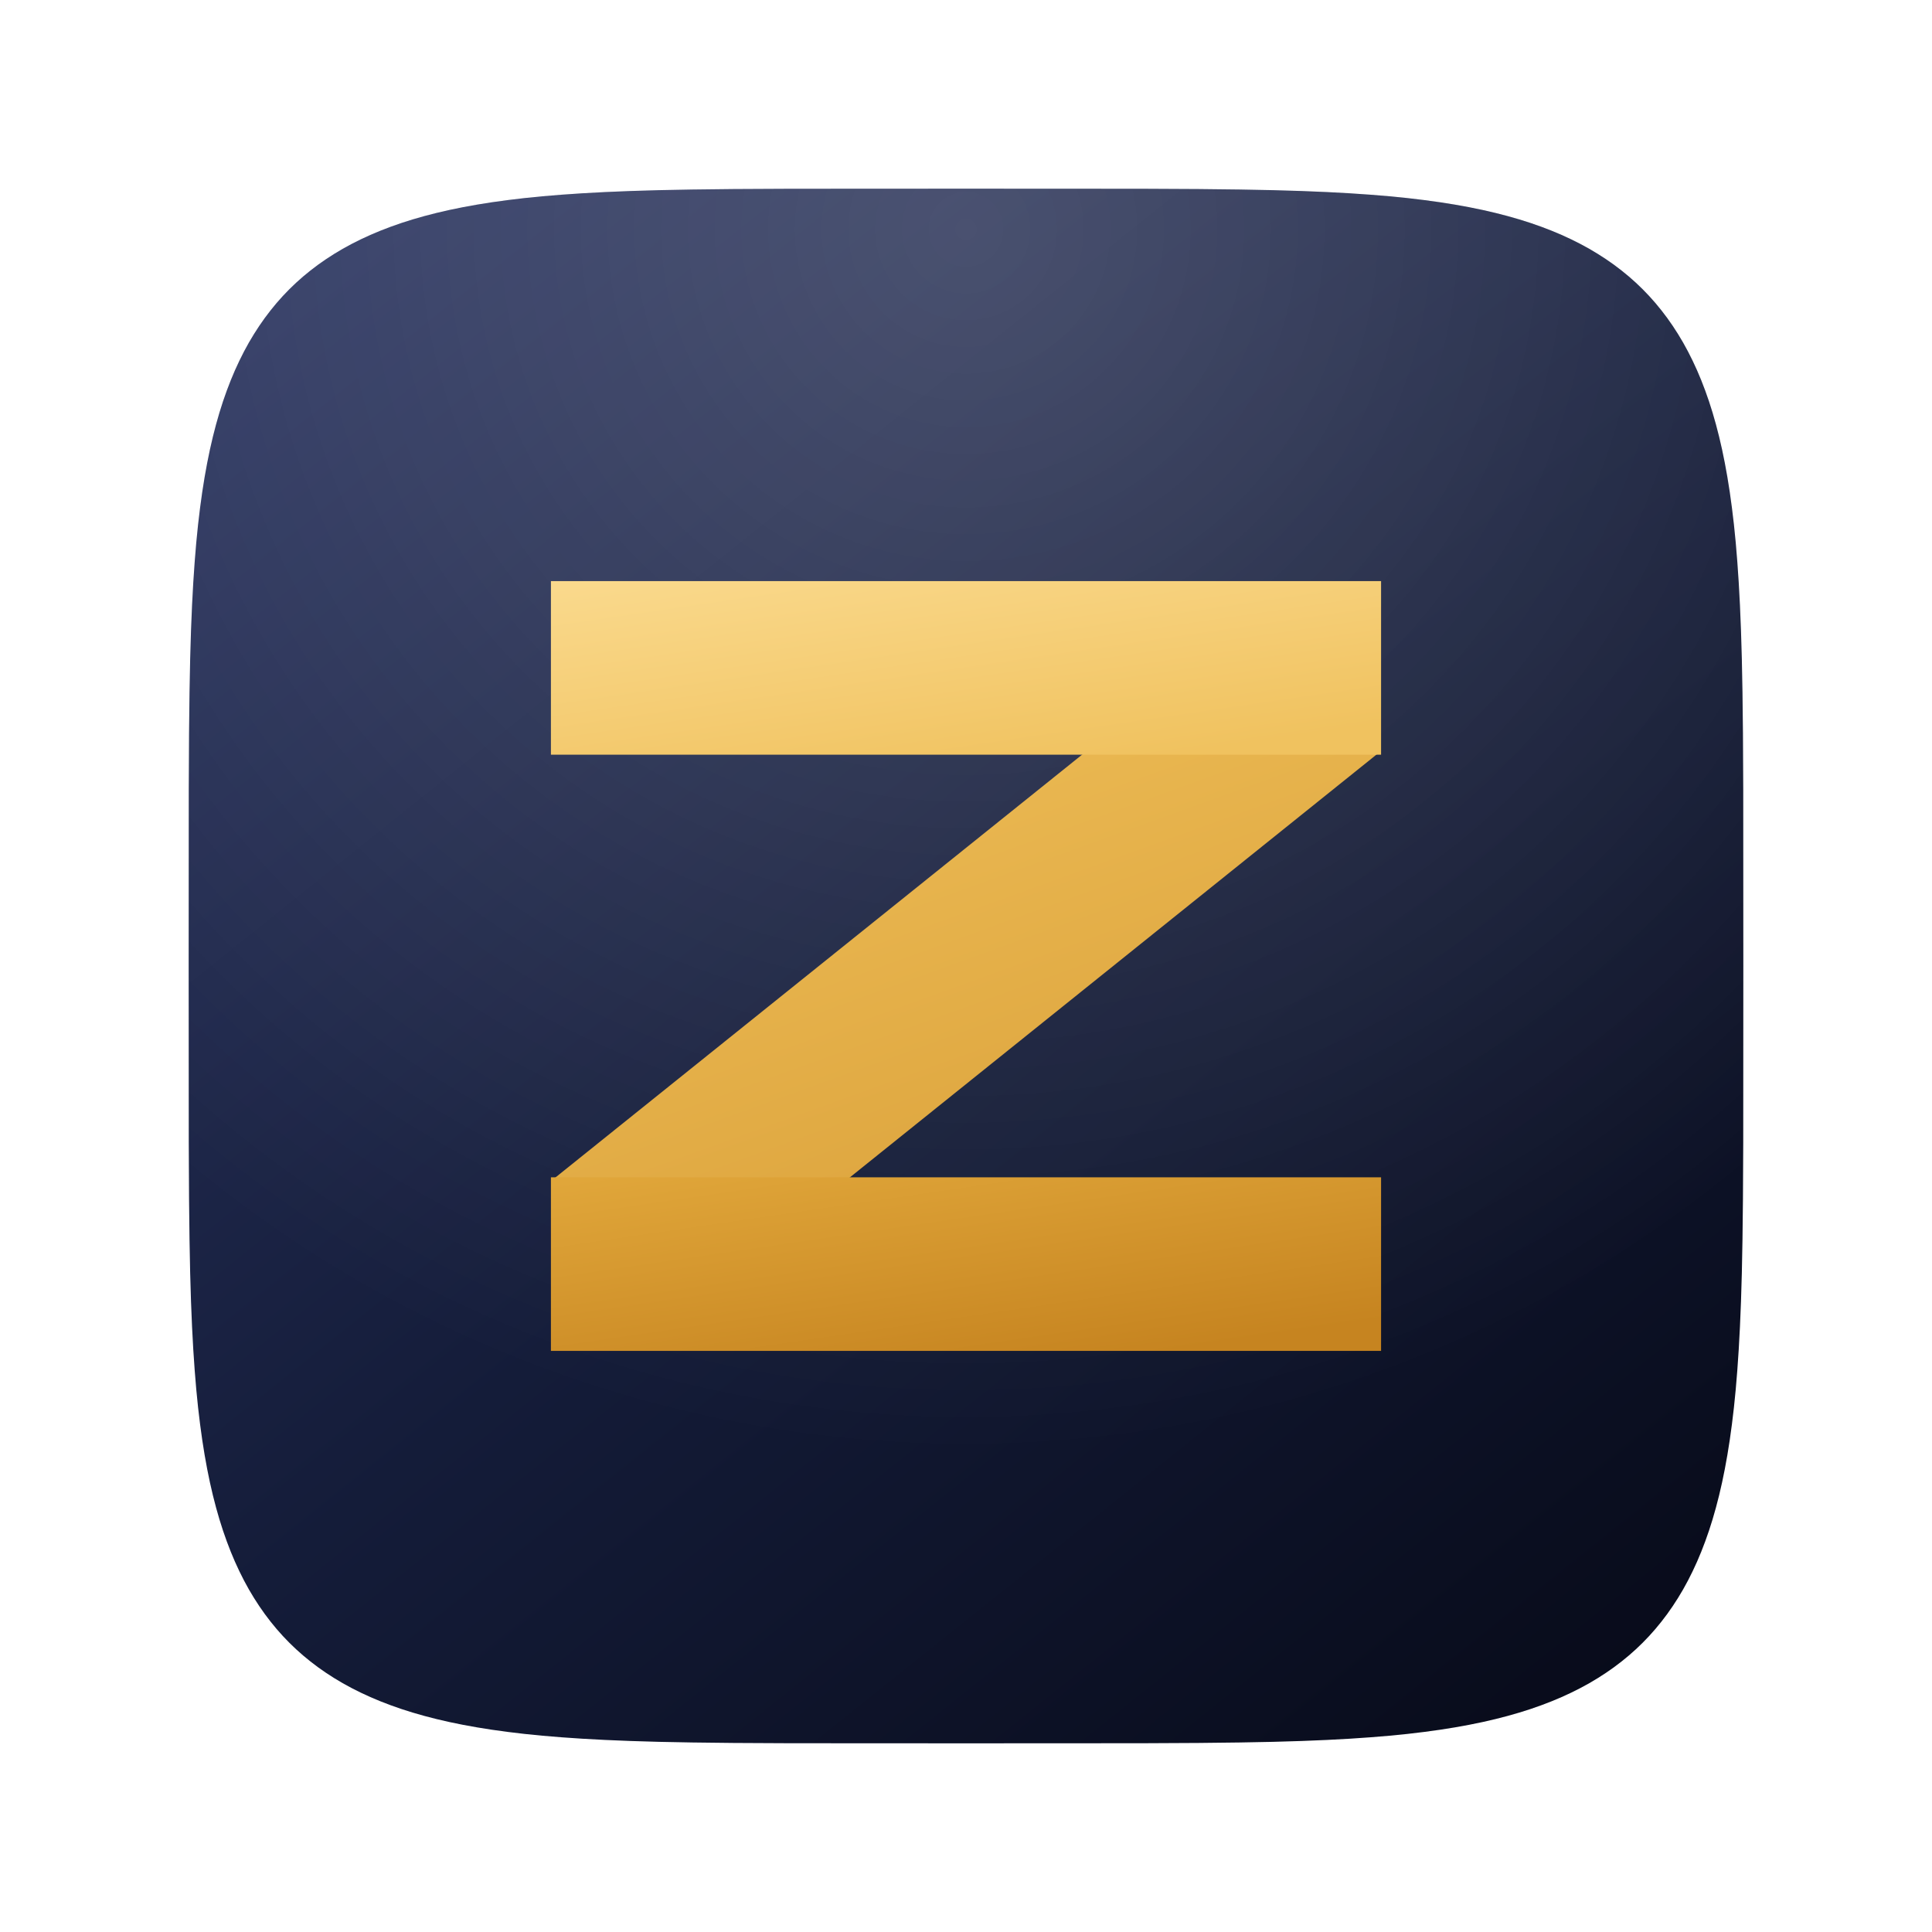
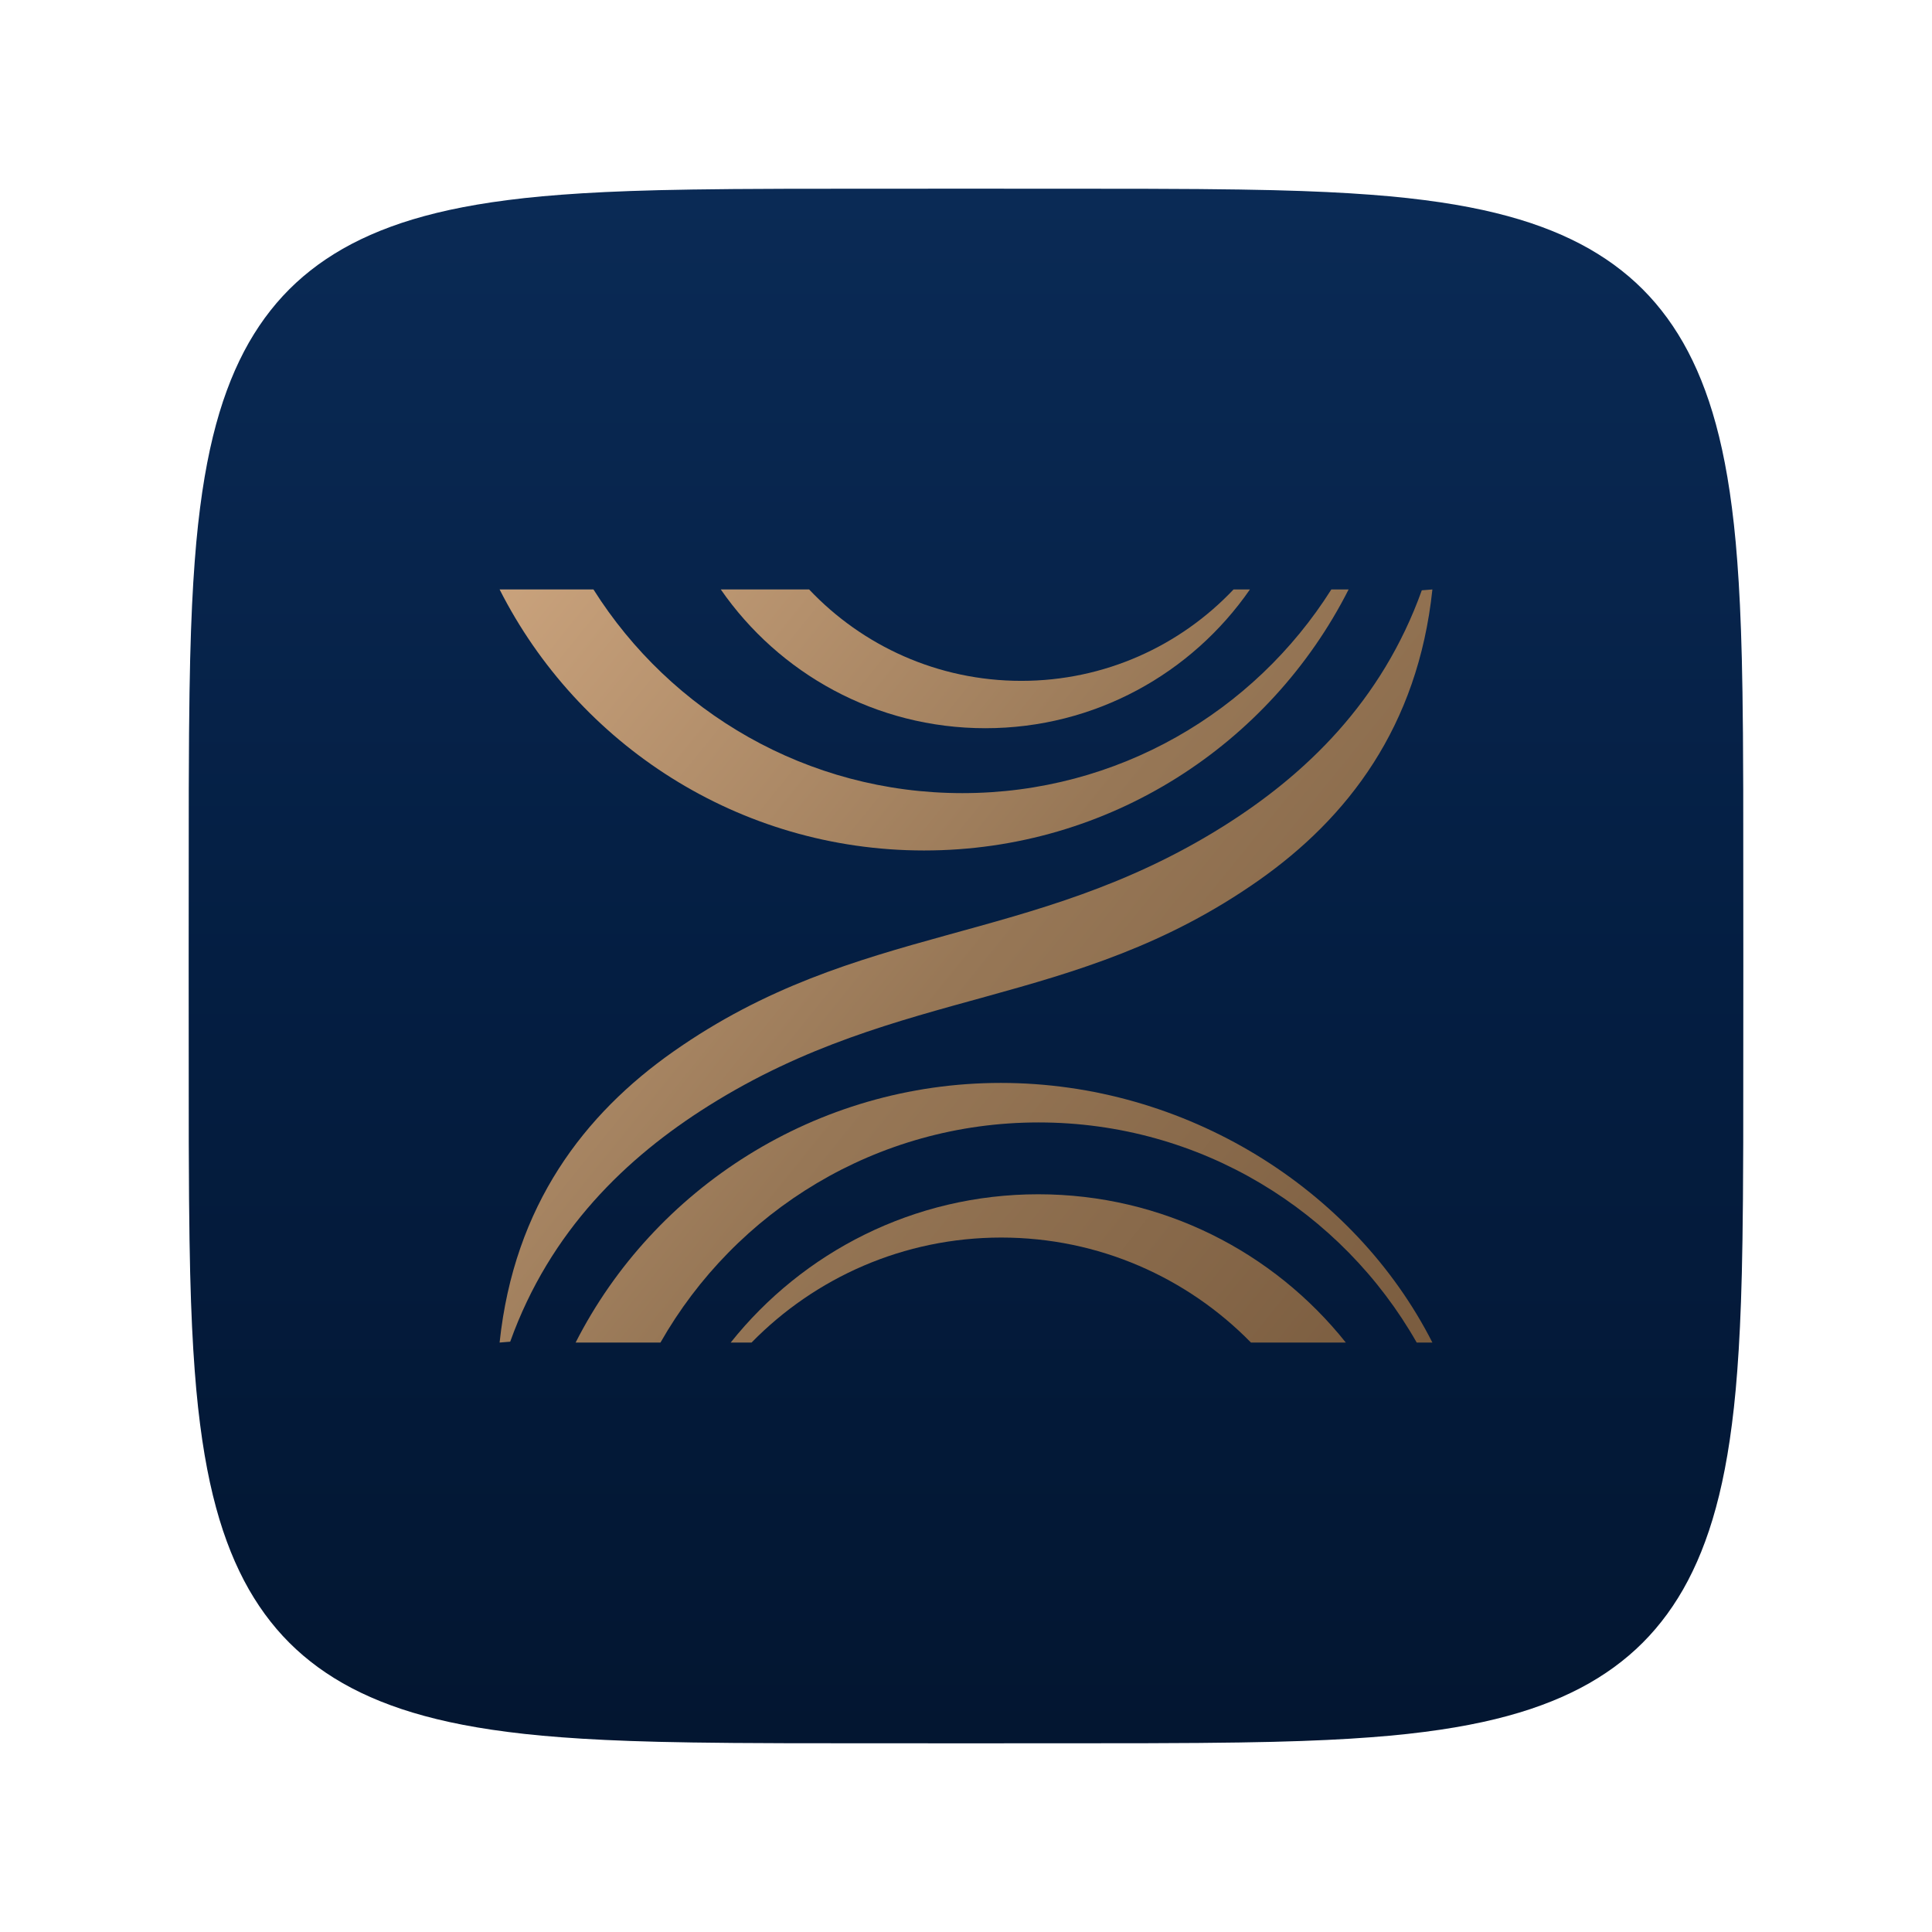
<svg xmlns="http://www.w3.org/2000/svg" width="1024" height="1024" viewBox="0 0 1024 1024">
  <defs>
-     <linearGradient id="ink" x1="0.1" y1="0" x2="0.9" y2="1">
-       <stop offset="0" stop-color="#2B3560" />
-       <stop offset="0.52" stop-color="#141C39" />
-       <stop offset="1" stop-color="#080B1A" />
+     <linearGradient id="ground" x1="0" y1="0" x2="0" y2="1">
+       <stop offset="0" stop-color="#0A2A55" />
+       <stop offset="0.5" stop-color="#041E42" />
+       <stop offset="1" stop-color="#031631" />
    </linearGradient>
-     <radialGradient id="sheen" cx="0.5" cy="0.02" r="0.8">
-       <stop offset="0" stop-color="#ffffff" stop-opacity="0.18" />
-       <stop offset="1" stop-color="#ffffff" stop-opacity="0" />
-     </radialGradient>
-     <linearGradient id="head" x1="0.05" y1="0" x2="0.75" y2="1">
-       <stop offset="0" stop-color="#FAD98C" />
-       <stop offset="1" stop-color="#F0C25F" />
-     </linearGradient>
-     <linearGradient id="fold" x1="0.05" y1="0" x2="0.75" y2="1">
-       <stop offset="0" stop-color="#EEBE58" />
-       <stop offset="1" stop-color="#DCA33C" />
-     </linearGradient>
-     <linearGradient id="foot" x1="0.05" y1="0" x2="0.75" y2="1">
-       <stop offset="0" stop-color="#E0A63A" />
-       <stop offset="1" stop-color="#C68420" />
+     <linearGradient id="metal" gradientUnits="userSpaceOnUse" x1="0" y1="0" x2="507.229" y2="409.514">
+       <stop offset="0" stop-color="#C9A27C" />
+       <stop offset="0.5" stop-color="#977756" />
+       <stop offset="1" stop-color="#7A5C3F" />
    </linearGradient>
  </defs>
-   <path d="M924.00,512.00 L923.95,605.51 L923.80,635.37 L923.55,657.07 L923.21,674.71 L922.76,689.84 L922.21,703.21 L921.56,715.26 L920.81,726.28 L919.97,736.47 L919.02,745.95 L917.96,754.84 L916.81,763.20 L915.55,771.12 L914.19,778.62 L912.73,785.76 L911.16,792.56 L909.48,799.07 L907.70,805.29 L905.81,811.25 L903.80,816.97 L901.69,822.46 L899.47,827.73 L897.13,832.80 L894.68,837.68 L892.11,842.38 L889.42,846.89 L886.61,851.24 L883.68,855.43 L880.62,859.46 L877.44,863.34 L874.12,867.08 L870.67,870.67 L867.08,874.12 L863.34,877.44 L859.46,880.62 L855.43,883.68 L851.24,886.61 L846.89,889.42 L842.38,892.11 L837.68,894.68 L832.80,897.13 L827.73,899.47 L822.46,901.69 L816.97,903.80 L811.25,905.81 L805.29,907.70 L799.07,909.48 L792.56,911.16 L785.76,912.73 L778.62,914.19 L771.12,915.55 L763.20,916.81 L754.84,917.96 L745.95,919.02 L736.47,919.97 L726.28,920.81 L715.26,921.56 L703.21,922.21 L689.84,922.76 L674.71,923.21 L657.07,923.55 L635.37,923.80 L605.51,923.95 L512.00,924.00 L418.49,923.95 L388.63,923.80 L366.93,923.55 L349.29,923.21 L334.16,922.76 L320.79,922.21 L308.74,921.56 L297.72,920.81 L287.53,919.97 L278.05,919.02 L269.16,917.96 L260.80,916.81 L252.88,915.55 L245.38,914.19 L238.24,912.73 L231.44,911.16 L224.93,909.48 L218.71,907.70 L212.75,905.81 L207.03,903.80 L201.54,901.69 L196.27,899.47 L191.20,897.13 L186.32,894.68 L181.62,892.11 L177.11,889.42 L172.76,886.61 L168.57,883.68 L164.54,880.62 L160.66,877.44 L156.92,874.12 L153.33,870.67 L149.88,867.08 L146.56,863.34 L143.38,859.46 L140.32,855.43 L137.39,851.24 L134.58,846.89 L131.89,842.38 L129.32,837.68 L126.87,832.80 L124.53,827.73 L122.31,822.46 L120.20,816.97 L118.19,811.25 L116.30,805.29 L114.52,799.07 L112.84,792.56 L111.27,785.76 L109.81,778.62 L108.45,771.12 L107.19,763.20 L106.04,754.84 L104.98,745.95 L104.03,736.47 L103.19,726.28 L102.44,715.26 L101.79,703.21 L101.24,689.84 L100.79,674.71 L100.45,657.07 L100.20,635.37 L100.05,605.51 L100.00,512.00 L100.05,418.49 L100.20,388.63 L100.45,366.93 L100.79,349.29 L101.24,334.16 L101.79,320.79 L102.44,308.74 L103.19,297.72 L104.03,287.53 L104.98,278.05 L106.04,269.16 L107.19,260.80 L108.45,252.88 L109.81,245.38 L111.27,238.24 L112.84,231.44 L114.52,224.93 L116.30,218.71 L118.19,212.75 L120.20,207.03 L122.31,201.54 L124.53,196.27 L126.87,191.20 L129.32,186.32 L131.89,181.62 L134.58,177.11 L137.39,172.76 L140.32,168.57 L143.38,164.54 L146.56,160.66 L149.88,156.92 L153.33,153.33 L156.92,149.88 L160.66,146.56 L164.54,143.38 L168.57,140.32 L172.76,137.39 L177.11,134.58 L181.62,131.89 L186.32,129.32 L191.20,126.87 L196.27,124.53 L201.54,122.31 L207.03,120.20 L212.75,118.19 L218.71,116.30 L224.93,114.52 L231.44,112.84 L238.24,111.27 L245.38,109.81 L252.88,108.45 L260.80,107.19 L269.16,106.04 L278.05,104.98 L287.53,104.03 L297.72,103.19 L308.74,102.44 L320.79,101.79 L334.16,101.24 L349.29,100.79 L366.93,100.45 L388.63,100.20 L418.49,100.05 L512.00,100.00 L605.51,100.05 L635.37,100.20 L657.07,100.45 L674.71,100.79 L689.84,101.24 L703.21,101.79 L715.26,102.44 L726.28,103.19 L736.47,104.03 L745.95,104.98 L754.84,106.04 L763.20,107.19 L771.12,108.45 L778.62,109.81 L785.76,111.27 L792.56,112.84 L799.07,114.52 L805.29,116.30 L811.25,118.19 L816.97,120.20 L822.46,122.31 L827.73,124.53 L832.80,126.87 L837.68,129.32 L842.38,131.89 L846.89,134.58 L851.24,137.39 L855.43,140.32 L859.46,143.38 L863.34,146.56 L867.08,149.88 L870.67,153.33 L874.12,156.92 L877.44,160.66 L880.62,164.54 L883.68,168.57 L886.61,172.76 L889.42,177.11 L892.11,181.62 L894.68,186.32 L897.13,191.20 L899.47,196.27 L901.69,201.54 L903.80,207.03 L905.81,212.75 L907.70,218.71 L909.48,224.93 L911.16,231.44 L912.73,238.24 L914.19,245.38 L915.55,252.88 L916.81,260.80 L917.96,269.16 L919.02,278.05 L919.97,287.53 L920.81,297.72 L921.56,308.74 L922.21,320.79 L922.76,334.16 L923.21,349.29 L923.55,366.93 L923.80,388.63 L923.95,418.49 Z" fill="url(#ink)" />
-   <path d="M924.00,512.00 L923.95,605.51 L923.80,635.37 L923.55,657.07 L923.21,674.71 L922.76,689.84 L922.21,703.21 L921.56,715.26 L920.81,726.28 L919.97,736.47 L919.02,745.95 L917.96,754.84 L916.81,763.20 L915.55,771.12 L914.19,778.62 L912.73,785.76 L911.16,792.56 L909.48,799.07 L907.70,805.29 L905.81,811.25 L903.80,816.97 L901.69,822.46 L899.47,827.73 L897.13,832.80 L894.68,837.68 L892.11,842.38 L889.42,846.89 L886.61,851.24 L883.68,855.43 L880.62,859.46 L877.44,863.34 L874.12,867.08 L870.67,870.67 L867.08,874.12 L863.34,877.44 L859.46,880.62 L855.43,883.68 L851.24,886.61 L846.89,889.42 L842.38,892.11 L837.68,894.68 L832.80,897.13 L827.73,899.47 L822.46,901.69 L816.97,903.80 L811.25,905.81 L805.29,907.70 L799.07,909.48 L792.56,911.16 L785.76,912.73 L778.62,914.19 L771.12,915.55 L763.20,916.81 L754.84,917.96 L745.95,919.02 L736.47,919.97 L726.28,920.81 L715.26,921.56 L703.21,922.21 L689.84,922.76 L674.71,923.21 L657.07,923.55 L635.37,923.80 L605.51,923.95 L512.00,924.00 L418.49,923.95 L388.63,923.80 L366.93,923.55 L349.29,923.21 L334.16,922.76 L320.79,922.21 L308.74,921.56 L297.72,920.81 L287.53,919.97 L278.05,919.02 L269.16,917.96 L260.80,916.81 L252.88,915.55 L245.38,914.19 L238.24,912.73 L231.44,911.16 L224.93,909.48 L218.71,907.70 L212.75,905.81 L207.03,903.80 L201.54,901.69 L196.27,899.47 L191.20,897.13 L186.32,894.68 L181.62,892.11 L177.11,889.42 L172.76,886.61 L168.57,883.68 L164.54,880.62 L160.66,877.44 L156.92,874.12 L153.33,870.67 L149.88,867.08 L146.56,863.34 L143.38,859.46 L140.32,855.43 L137.39,851.24 L134.58,846.89 L131.89,842.38 L129.32,837.68 L126.87,832.80 L124.53,827.73 L122.31,822.46 L120.20,816.97 L118.19,811.25 L116.30,805.29 L114.52,799.07 L112.84,792.56 L111.27,785.76 L109.81,778.62 L108.45,771.12 L107.19,763.20 L106.04,754.84 L104.98,745.95 L104.03,736.47 L103.19,726.28 L102.44,715.26 L101.79,703.21 L101.24,689.84 L100.79,674.71 L100.45,657.07 L100.20,635.37 L100.05,605.51 L100.00,512.00 L100.05,418.49 L100.20,388.63 L100.45,366.93 L100.79,349.29 L101.24,334.16 L101.79,320.79 L102.44,308.74 L103.19,297.72 L104.03,287.53 L104.98,278.05 L106.04,269.16 L107.19,260.80 L108.45,252.88 L109.81,245.38 L111.27,238.24 L112.84,231.44 L114.52,224.93 L116.30,218.71 L118.19,212.75 L120.20,207.03 L122.31,201.54 L124.53,196.27 L126.87,191.20 L129.32,186.32 L131.89,181.62 L134.58,177.11 L137.39,172.76 L140.32,168.57 L143.38,164.54 L146.56,160.66 L149.88,156.92 L153.33,153.33 L156.92,149.88 L160.66,146.56 L164.54,143.38 L168.57,140.32 L172.76,137.39 L177.11,134.58 L181.62,131.89 L186.32,129.32 L191.20,126.87 L196.27,124.53 L201.54,122.31 L207.03,120.20 L212.75,118.19 L218.71,116.30 L224.93,114.52 L231.44,112.84 L238.24,111.27 L245.38,109.81 L252.88,108.45 L260.80,107.19 L269.16,106.04 L278.05,104.98 L287.53,104.03 L297.72,103.19 L308.74,102.44 L320.79,101.79 L334.16,101.24 L349.29,100.79 L366.93,100.45 L388.63,100.20 L418.49,100.05 L512.00,100.00 L605.51,100.05 L635.37,100.20 L657.07,100.45 L674.71,100.79 L689.84,101.24 L703.21,101.79 L715.26,102.44 L726.28,103.19 L736.47,104.03 L745.95,104.98 L754.84,106.04 L763.20,107.19 L771.12,108.45 L778.62,109.81 L785.76,111.27 L792.56,112.84 L799.07,114.52 L805.29,116.30 L811.25,118.19 L816.97,120.20 L822.46,122.31 L827.73,124.53 L832.80,126.87 L837.68,129.32 L842.38,131.89 L846.89,134.58 L851.24,137.39 L855.43,140.32 L859.46,143.38 L863.34,146.56 L867.08,149.88 L870.67,153.33 L874.12,156.92 L877.44,160.66 L880.62,164.54 L883.68,168.57 L886.61,172.76 L889.42,177.11 L892.11,181.62 L894.68,186.32 L897.13,191.20 L899.47,196.27 L901.69,201.54 L903.80,207.03 L905.81,212.75 L907.70,218.71 L909.48,224.93 L911.16,231.44 L912.73,238.24 L914.19,245.38 L915.55,252.88 L916.81,260.80 L917.96,269.16 L919.02,278.05 L919.97,287.53 L920.81,297.72 L921.56,308.74 L922.21,320.79 L922.76,334.16 L923.21,349.29 L923.55,366.93 L923.80,388.63 L923.95,418.49 Z" fill="url(#sheen)" />
-   <g>
-     <path d="M576.0 398.0 L732.0 398.0 L448.0 626.0 L292.0 626.0 Z" fill="url(#fold)" />
-     <path d="M292.0 308.0 L732.0 308.0 L732.0 400.0 L292.0 400.0 Z" fill="url(#head)" />
-     <path d="M292.0 624.0 L732.0 624.0 L732.0 716.0 L292.0 716.0 Z" fill="url(#foot)" />
+   <path d="M924.00,512.00 L923.95,605.51 L923.80,635.37 L923.55,657.07 L923.21,674.71 L922.76,689.84 L922.21,703.21 L921.56,715.26 L920.81,726.28 L919.97,736.47 L919.02,745.95 L917.96,754.84 L916.81,763.20 L915.55,771.12 L914.19,778.62 L912.73,785.76 L911.16,792.56 L909.48,799.07 L907.70,805.29 L905.81,811.25 L903.80,816.97 L901.69,822.46 L899.47,827.73 L897.13,832.80 L894.68,837.68 L892.11,842.38 L889.42,846.89 L886.61,851.24 L883.68,855.43 L880.62,859.46 L877.44,863.34 L874.12,867.08 L870.67,870.67 L867.08,874.12 L863.34,877.44 L859.46,880.62 L855.43,883.68 L851.24,886.61 L846.89,889.42 L842.38,892.11 L837.68,894.68 L832.80,897.13 L827.73,899.47 L822.46,901.69 L816.97,903.80 L811.25,905.81 L805.29,907.70 L799.07,909.48 L792.56,911.16 L785.76,912.73 L778.62,914.19 L771.12,915.55 L763.20,916.81 L754.84,917.96 L745.95,919.02 L736.47,919.97 L726.28,920.81 L715.26,921.56 L703.21,922.21 L689.84,922.76 L674.71,923.21 L657.07,923.55 L635.37,923.80 L605.51,923.95 L512.00,924.00 L418.49,923.95 L388.63,923.80 L366.93,923.55 L349.29,923.21 L334.16,922.76 L320.79,922.21 L308.74,921.56 L297.72,920.81 L287.53,919.97 L278.05,919.02 L269.16,917.96 L260.80,916.81 L252.88,915.55 L245.38,914.19 L238.24,912.73 L231.44,911.16 L224.93,909.48 L218.71,907.70 L212.75,905.81 L207.03,903.80 L201.54,901.69 L196.27,899.47 L191.20,897.13 L186.32,894.68 L181.62,892.11 L177.11,889.42 L172.76,886.61 L168.57,883.68 L164.54,880.62 L160.66,877.44 L156.92,874.12 L153.33,870.67 L149.88,867.08 L146.56,863.34 L143.38,859.46 L140.32,855.43 L137.39,851.24 L134.58,846.89 L131.89,842.38 L129.32,837.68 L126.87,832.80 L124.53,827.73 L122.31,822.46 L120.20,816.97 L118.19,811.25 L116.30,805.29 L114.52,799.07 L112.84,792.56 L111.27,785.76 L109.81,778.62 L108.45,771.12 L107.19,763.20 L106.04,754.84 L104.98,745.95 L104.03,736.47 L103.19,726.28 L102.44,715.26 L101.79,703.21 L101.24,689.84 L100.79,674.71 L100.45,657.07 L100.20,635.37 L100.05,605.51 L100.00,512.00 L100.05,418.49 L100.20,388.63 L100.45,366.93 L100.79,349.29 L101.24,334.16 L101.79,320.79 L102.44,308.74 L103.19,297.72 L104.03,287.53 L104.98,278.05 L106.04,269.16 L107.19,260.80 L108.45,252.88 L109.81,245.38 L111.27,238.24 L112.84,231.44 L114.52,224.93 L116.30,218.71 L118.19,212.75 L120.20,207.03 L122.31,201.54 L124.53,196.27 L126.87,191.20 L129.32,186.32 L131.89,181.62 L134.58,177.11 L137.39,172.76 L140.32,168.57 L143.38,164.54 L146.56,160.66 L149.88,156.92 L153.33,153.33 L156.92,149.88 L160.66,146.56 L164.54,143.38 L168.57,140.32 L172.76,137.39 L177.11,134.58 L181.62,131.89 L186.32,129.32 L191.20,126.87 L196.27,124.53 L201.54,122.31 L207.03,120.20 L212.75,118.19 L218.71,116.30 L224.93,114.52 L231.44,112.84 L238.24,111.27 L245.38,109.81 L252.88,108.45 L260.80,107.19 L269.16,106.04 L278.05,104.98 L287.53,104.03 L297.72,103.19 L308.74,102.44 L320.79,101.79 L334.16,101.24 L349.29,100.79 L366.93,100.45 L388.63,100.20 L418.49,100.05 L512.00,100.00 L605.51,100.05 L635.37,100.20 L657.07,100.45 L674.71,100.79 L689.84,101.24 L703.21,101.79 L715.26,102.44 L726.28,103.19 L736.47,104.03 L745.95,104.98 L754.84,106.04 L763.20,107.19 L771.12,108.45 L778.62,109.81 L785.76,111.27 L792.56,112.84 L799.07,114.52 L805.29,116.30 L811.25,118.19 L816.97,120.20 L822.46,122.31 L827.73,124.53 L832.80,126.87 L837.68,129.32 L842.38,131.89 L846.89,134.58 L851.24,137.39 L855.43,140.32 L859.46,143.38 L863.34,146.56 L867.08,149.88 L870.67,153.33 L874.12,156.92 L877.44,160.66 L880.62,164.54 L883.68,168.57 L886.61,172.76 L889.42,177.11 L892.11,181.62 L894.68,186.32 L897.13,191.20 L899.47,196.27 L901.69,201.54 L903.80,207.03 L905.81,212.75 L907.70,218.71 L909.48,224.93 L911.16,231.44 L912.73,238.24 L914.19,245.38 L915.55,252.88 L916.81,260.80 L917.96,269.16 L919.02,278.05 L919.97,287.53 L920.81,297.72 L921.56,308.74 L922.21,320.79 L922.76,334.16 L923.21,349.29 L923.55,366.93 L923.80,388.63 L923.95,418.49 Z" fill="url(#ground)" />
+   <g fill="url(#metal)">
+     <g transform="translate(264.800 312.422) scale(0.97471)">
+       <path d="M452.273 0.000C410.297 66.543 336.143 110.755 251.653 110.755C167.163 110.755 93.009 66.543 51.033 0.000L0.001 0.000C42.641 84.209 129.992 141.938 230.836 141.938C331.680 141.938 419.031 84.209 461.672 0.000Z" />
+       <path d="M264.142 75.455C323.786 75.455 376.445 45.587 408.008 0.001L399.096 0.001C370.144 30.605 329.155 49.703 283.701 49.703C238.247 49.703 197.258 30.605 168.306 0.001L120.276 0.001C151.839 45.587 204.498 75.455 264.142 75.455" />
+       <path d="M272.525 268.332C172.105 268.332 83.927 325.735 41.338 409.514L87.475 409.514C128.132 338.036 204.974 289.823 293.085 289.823C381.196 289.823 458.039 338.036 498.694 409.514L507.228 409.514C464.639 325.735 372.946 268.332 272.525 268.332" />
+       <path d="M292.905 328.884C225.185 328.884 164.830 360.380 125.662 409.514L137.000 409.514C171.497 374.289 219.582 352.421 272.781 352.421C325.980 352.421 374.065 374.289 408.563 409.514L460.148 409.514C420.980 360.380 360.625 328.884 292.905 328.884" />
+       <path d="M501.465 0.465C479.730 61.055 438.122 100.783 393.590 128.746C288.770 194.568 195.134 180.586 94.473 251.297C46.166 285.232 7.892 334.769 0.000 409.514L5.764 409.049C27.499 348.459 69.107 308.732 113.639 280.768C218.460 214.946 312.095 228.929 412.756 158.217C461.063 124.283 499.337 74.745 507.229 0.000Z" />
+     </g>
  </g>
</svg>
